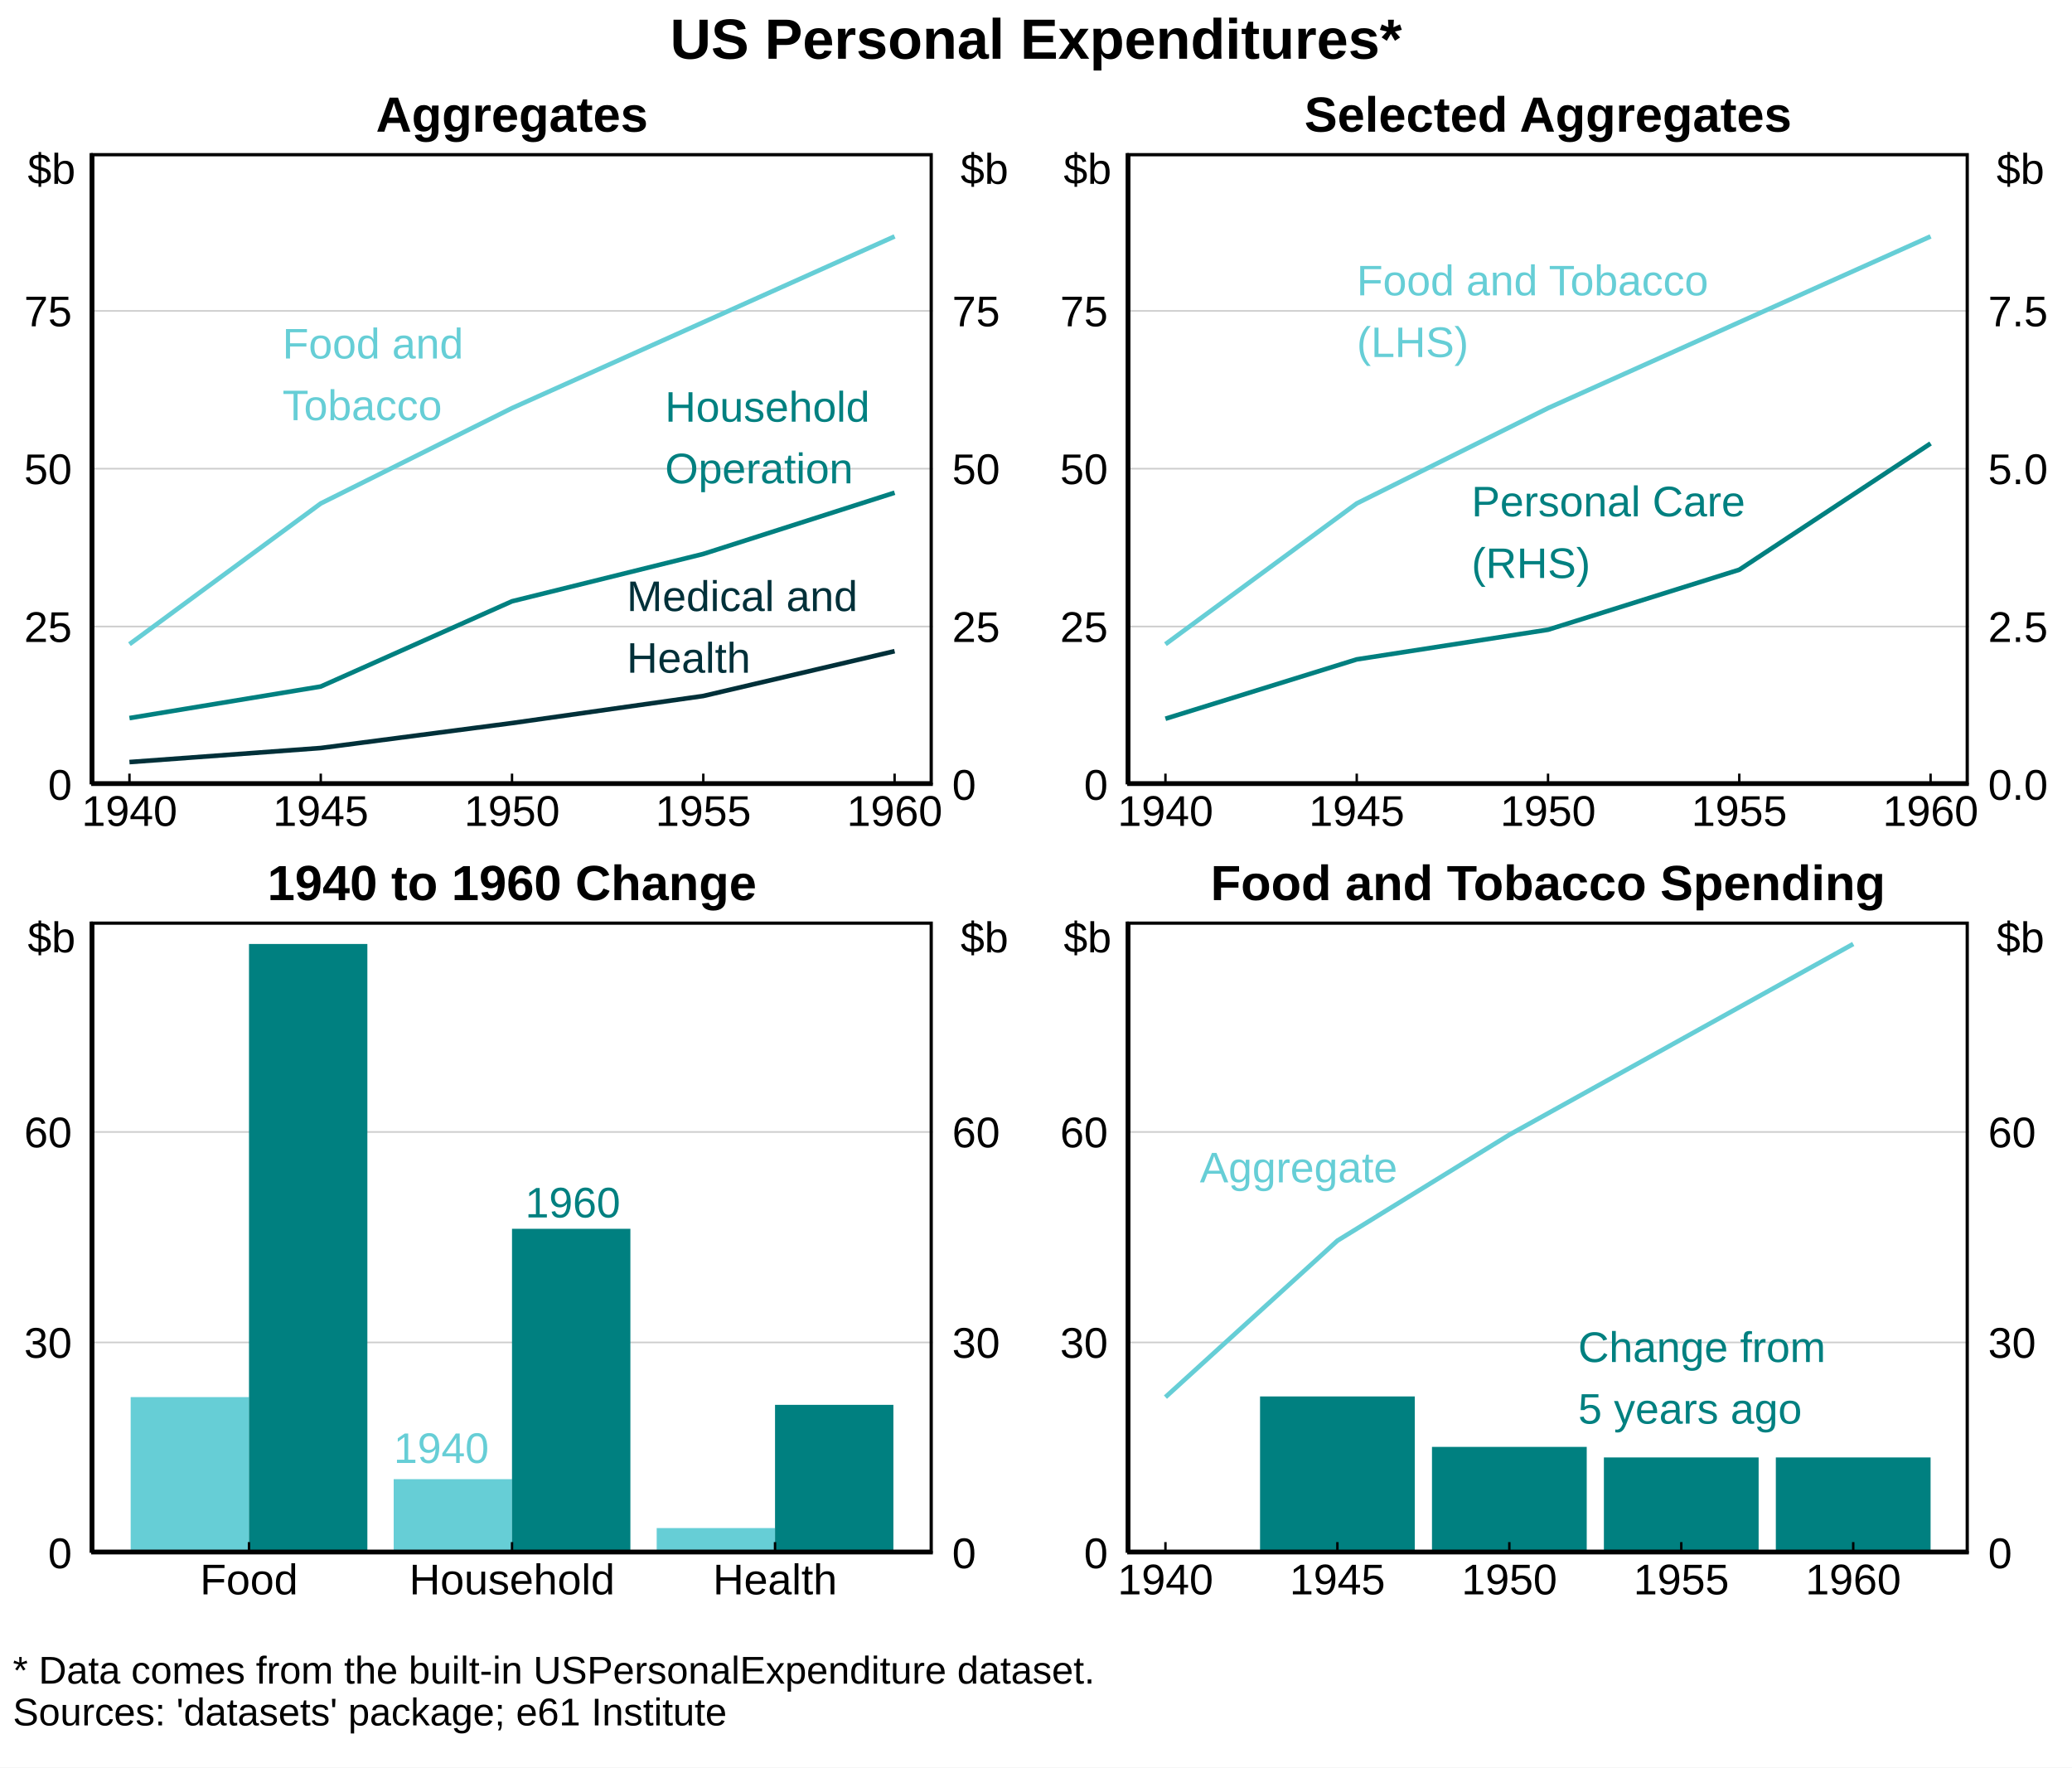
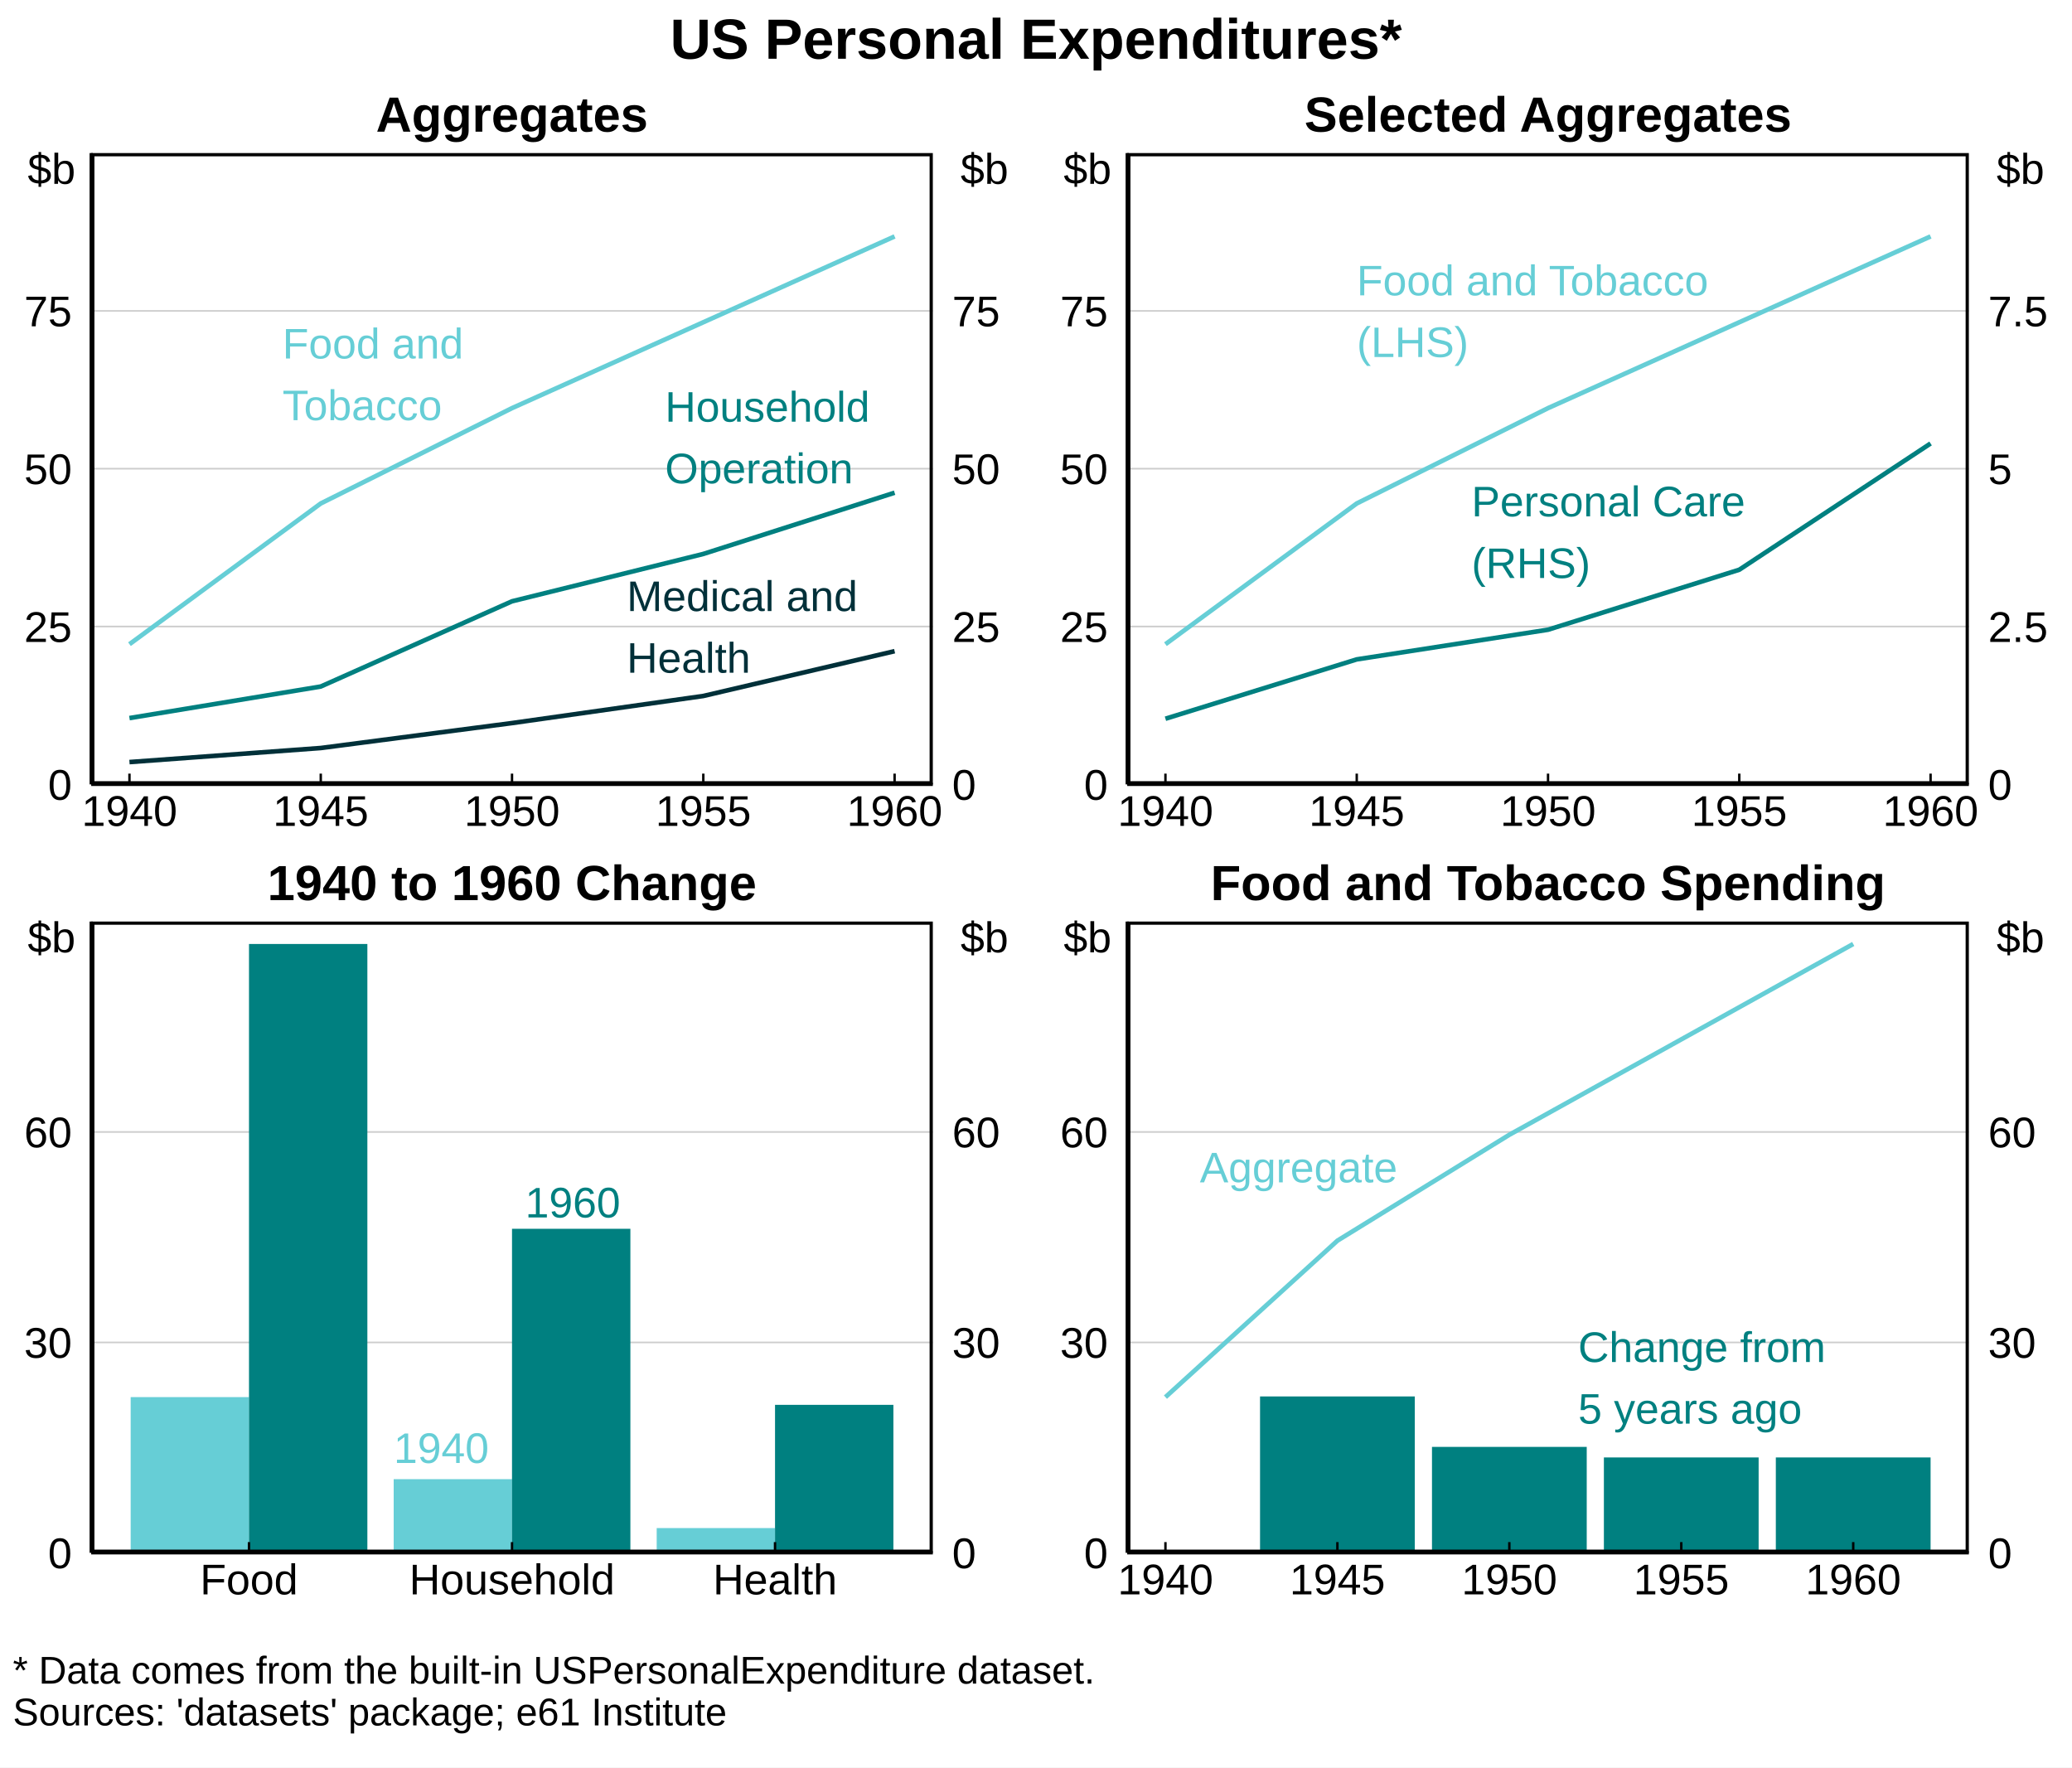
<svg xmlns="http://www.w3.org/2000/svg" class="svglite" width="481.89pt" height="411.02pt" viewBox="0 0 481.89 411.02">
  <defs>
    <style type="text/css">
    .svglite line, .svglite polyline, .svglite polygon, .svglite path, .svglite rect, .svglite circle {
      fill: none;
      stroke: #000000;
      stroke-linecap: round;
      stroke-linejoin: round;
      stroke-miterlimit: 10.00;
    }
    .svglite text {
      white-space: pre;
    }
  </style>
  </defs>
  <rect width="100%" height="100%" style="stroke: none; fill: #FFFFFF;" />
  <defs>
    <clipPath id="cpMC4wMHw0ODEuODl8MC4wMHw0MTEuMDI=">
      <rect x="0.00" y="0.00" width="481.89" height="411.02" />
    </clipPath>
  </defs>
  <g clip-path="url(#cpMC4wMHw0ODEuODl8MC4wMHw0MTEuMDI=)">
</g>
  <defs>
    <clipPath id="cpMC4wMHw0ODEuODl8MC4wMHwxNy44Nw==">
      <rect x="0.00" y="0.00" width="481.89" height="17.87" />
    </clipPath>
  </defs>
  <g clip-path="url(#cpMC4wMHw0ODEuODl8MC4wMHwxNy44Nw==)">
</g>
  <g clip-path="url(#cpMC4wMHw0ODEuODl8MC4wMHw0MTEuMDI=)">
    <text x="240.94" y="13.66" text-anchor="middle" style="font-size: 13.20px; font-weight: bold; font-family: &quot;Arial&quot;;" textLength="170.07px" lengthAdjust="spacingAndGlyphs">US Personal Expenditures*</text>
  </g>
  <defs>
    <clipPath id="cpMC4wMHw0ODEuODl8MTcuODd8Mzc1LjI4">
      <rect x="0.00" y="17.87" width="481.89" height="357.41" />
    </clipPath>
  </defs>
  <g clip-path="url(#cpMC4wMHw0ODEuODl8MTcuODd8Mzc1LjI4)">
</g>
  <g clip-path="url(#cpMC4wMHw0ODEuODl8MC4wMHw0MTEuMDI=)">
</g>
  <defs>
    <clipPath id="cpMC4wMHwyNDAuOTR8MjAuOTV8MTkzLjUw">
      <rect x="0.00" y="20.95" width="240.94" height="172.55" />
    </clipPath>
  </defs>
  <g clip-path="url(#cpMC4wMHwyNDAuOTR8MjAuOTV8MTkzLjUw)">
    <rect x="0.00" y="20.95" width="240.94" height="172.55" style="stroke-width: 0.75; stroke: none; fill: #FFFFFF;" />
  </g>
  <g clip-path="url(#cpMC4wMHw0ODEuODl8MC4wMHw0MTEuMDI=)">
</g>
  <defs>
    <clipPath id="cpMjEuMjF8MjE2Ljk1fDM1LjYwfDE4Mi40MQ==">
      <rect x="21.21" y="35.60" width="195.74" height="146.81" />
    </clipPath>
  </defs>
  <g clip-path="url(#cpMjEuMjF8MjE2Ljk1fDM1LjYwfDE4Mi40MQ==)">
    <rect x="21.21" y="35.60" width="195.74" height="146.81" style="stroke-width: 0.75; stroke: none; fill: #FFFFFF;" />
    <polyline points="21.21,182.41 216.95,182.41 " style="stroke-width: 0.38; stroke: #CDCDCD; stroke-linecap: butt;" />
    <polyline points="21.21,145.70 216.95,145.70 " style="stroke-width: 0.38; stroke: #CDCDCD; stroke-linecap: butt;" />
    <polyline points="21.21,109.00 216.95,109.00 " style="stroke-width: 0.38; stroke: #CDCDCD; stroke-linecap: butt;" />
    <polyline points="21.21,72.30 216.95,72.30 " style="stroke-width: 0.38; stroke: #CDCDCD; stroke-linecap: butt;" />
    <polyline points="30.11,149.81 74.60,117.08 119.08,94.91 163.57,74.94 208.06,54.98 " style="stroke-width: 1.07; stroke: #66CED6; stroke-linecap: butt;" />
    <polyline points="30.11,166.99 74.60,159.65 119.08,139.83 163.57,128.82 208.06,114.58 " style="stroke-width: 1.07; stroke: #008080; stroke-linecap: butt;" />
    <polyline points="30.11,177.22 74.60,173.95 119.08,168.15 163.57,161.85 208.06,151.43 " style="stroke-width: 1.07; stroke: #003039; stroke-linecap: butt;" />
    <text x="65.70" y="83.37" style="font-size: 9.96px;fill: #66CED6; font-family: &quot;Arial&quot;;" textLength="42.06px" lengthAdjust="spacingAndGlyphs">Food and</text>
    <text x="65.70" y="97.71" style="font-size: 9.96px;fill: #66CED6; font-family: &quot;Arial&quot;;" textLength="37.07px" lengthAdjust="spacingAndGlyphs">Tobacco</text>
    <text x="154.67" y="98.06" style="font-size: 9.96px;fill: #008080; font-family: &quot;Arial&quot;;" textLength="47.59px" lengthAdjust="spacingAndGlyphs">Household</text>
    <text x="154.67" y="112.40" style="font-size: 9.96px;fill: #008080; font-family: &quot;Arial&quot;;" textLength="43.71px" lengthAdjust="spacingAndGlyphs">Operation</text>
    <text x="145.77" y="142.10" style="font-size: 9.96px;fill: #003039; font-family: &quot;Arial&quot;;" textLength="53.67px" lengthAdjust="spacingAndGlyphs">Medical and</text>
    <text x="145.77" y="156.44" style="font-size: 9.96px;fill: #003039; font-family: &quot;Arial&quot;;" textLength="28.77px" lengthAdjust="spacingAndGlyphs">Health</text>
    <rect x="21.21" y="35.60" width="195.74" height="146.81" style="stroke-width: 1.50;" />
  </g>
  <g clip-path="url(#cpMC4wMHw0ODEuODl8MC4wMHw0MTEuMDI=)">
    <polyline points="21.21,182.41 21.21,35.60 " style="stroke-width: 0.75; stroke-linecap: butt;" />
    <text x="16.73" y="185.99" text-anchor="end" style="font-size: 10.00px; font-family: &quot;Arial&quot;;" textLength="5.57px" lengthAdjust="spacingAndGlyphs">0</text>
    <text x="16.73" y="149.29" text-anchor="end" style="font-size: 10.00px; font-family: &quot;Arial&quot;;" textLength="11.13px" lengthAdjust="spacingAndGlyphs">25</text>
    <text x="16.73" y="112.58" text-anchor="end" style="font-size: 10.00px; font-family: &quot;Arial&quot;;" textLength="11.13px" lengthAdjust="spacingAndGlyphs">50</text>
    <text x="16.73" y="75.88" text-anchor="end" style="font-size: 10.00px; font-family: &quot;Arial&quot;;" textLength="11.13px" lengthAdjust="spacingAndGlyphs">75</text>
    <text x="221.44" y="185.99" style="font-size: 10.00px; font-family: &quot;Arial&quot;;" textLength="5.57px" lengthAdjust="spacingAndGlyphs">0</text>
    <text x="221.44" y="149.29" style="font-size: 10.00px; font-family: &quot;Arial&quot;;" textLength="11.13px" lengthAdjust="spacingAndGlyphs">25</text>
    <text x="221.44" y="112.58" style="font-size: 10.00px; font-family: &quot;Arial&quot;;" textLength="11.13px" lengthAdjust="spacingAndGlyphs">50</text>
    <text x="221.44" y="75.88" style="font-size: 10.00px; font-family: &quot;Arial&quot;;" textLength="11.13px" lengthAdjust="spacingAndGlyphs">75</text>
    <polyline points="21.21,182.41 216.95,182.41 " style="stroke-width: 0.75; stroke-linecap: butt;" />
    <polyline points="30.11,179.91 30.11,182.41 " style="stroke-width: 0.56; stroke-linecap: butt;" />
    <polyline points="74.60,179.91 74.60,182.41 " style="stroke-width: 0.56; stroke-linecap: butt;" />
    <polyline points="119.08,179.91 119.08,182.41 " style="stroke-width: 0.56; stroke-linecap: butt;" />
    <polyline points="163.57,179.91 163.57,182.41 " style="stroke-width: 0.56; stroke-linecap: butt;" />
    <polyline points="208.06,179.91 208.06,182.41 " style="stroke-width: 0.56; stroke-linecap: butt;" />
    <text x="30.11" y="192.06" text-anchor="middle" style="font-size: 10.00px; font-family: &quot;Arial&quot;;" textLength="22.26px" lengthAdjust="spacingAndGlyphs">1940</text>
    <text x="74.60" y="192.06" text-anchor="middle" style="font-size: 10.00px; font-family: &quot;Arial&quot;;" textLength="22.26px" lengthAdjust="spacingAndGlyphs">1945</text>
    <text x="119.08" y="192.06" text-anchor="middle" style="font-size: 10.00px; font-family: &quot;Arial&quot;;" textLength="22.26px" lengthAdjust="spacingAndGlyphs">1950</text>
    <text x="163.57" y="192.06" text-anchor="middle" style="font-size: 10.00px; font-family: &quot;Arial&quot;;" textLength="22.26px" lengthAdjust="spacingAndGlyphs">1955</text>
    <text x="208.06" y="192.06" text-anchor="middle" style="font-size: 10.00px; font-family: &quot;Arial&quot;;" textLength="22.26px" lengthAdjust="spacingAndGlyphs">1960</text>
    <text x="11.99" y="42.76" text-anchor="middle" style="font-size: 10.00px; font-family: &quot;Arial&quot;;" textLength="11.13px" lengthAdjust="spacingAndGlyphs">$b</text>
    <text x="228.96" y="42.76" text-anchor="middle" style="font-size: 10.00px; font-family: &quot;Arial&quot;;" textLength="11.13px" lengthAdjust="spacingAndGlyphs">$b</text>
    <text x="119.08" y="30.62" text-anchor="middle" style="font-size: 11.50px; font-weight: bold; font-family: &quot;Arial&quot;;" textLength="63.26px" lengthAdjust="spacingAndGlyphs">Aggregates</text>
  </g>
  <defs>
    <clipPath id="cpMjQwLjk0fDQ4MS44OXwyMC45NXwxOTMuNTA=">
      <rect x="240.94" y="20.95" width="240.94" height="172.55" />
    </clipPath>
  </defs>
  <g clip-path="url(#cpMjQwLjk0fDQ4MS44OXwyMC45NXwxOTMuNTA=)">
    <rect x="240.94" y="20.95" width="240.94" height="172.55" style="stroke-width: 0.75; stroke: none; fill: #FFFFFF;" />
  </g>
  <g clip-path="url(#cpMC4wMHw0ODEuODl8MC4wMHw0MTEuMDI=)">
</g>
  <defs>
    <clipPath id="cpMjYyLjE2fDQ1Ny45MHwzNS42MHwxODIuNDE=">
      <rect x="262.16" y="35.60" width="195.74" height="146.81" />
    </clipPath>
  </defs>
  <g clip-path="url(#cpMjYyLjE2fDQ1Ny45MHwzNS42MHwxODIuNDE=)">
    <rect x="262.16" y="35.60" width="195.74" height="146.81" style="stroke-width: 0.75; stroke: none; fill: #FFFFFF;" />
    <polyline points="262.16,182.41 457.90,182.41 " style="stroke-width: 0.38; stroke: #CDCDCD; stroke-linecap: butt;" />
    <polyline points="262.16,145.70 457.90,145.70 " style="stroke-width: 0.38; stroke: #CDCDCD; stroke-linecap: butt;" />
    <polyline points="262.16,109.00 457.90,109.00 " style="stroke-width: 0.38; stroke: #CDCDCD; stroke-linecap: butt;" />
    <polyline points="262.16,72.30 457.90,72.30 " style="stroke-width: 0.38; stroke: #CDCDCD; stroke-linecap: butt;" />
    <polyline points="271.05,149.81 315.54,117.08 360.03,94.91 404.51,74.94 449.00,54.98 " style="stroke-width: 1.07; stroke: #66CED6; stroke-linecap: butt;" />
    <polyline points="271.05,167.14 315.54,153.34 360.03,146.44 404.51,132.49 449.00,103.13 " style="stroke-width: 1.07; stroke: #008080; stroke-linecap: butt;" />
    <text x="315.54" y="68.69" style="font-size: 9.96px;fill: #66CED6; font-family: &quot;Arial&quot;;" textLength="81.72px" lengthAdjust="spacingAndGlyphs">Food and Tobacco</text>
    <text x="315.54" y="83.03" style="font-size: 9.96px;fill: #66CED6; font-family: &quot;Arial&quot;;" textLength="25.98px" lengthAdjust="spacingAndGlyphs">(LHS)</text>
    <text x="342.23" y="120.08" style="font-size: 9.96px;fill: #008080; font-family: &quot;Arial&quot;;" textLength="63.62px" lengthAdjust="spacingAndGlyphs">Personal Care</text>
    <text x="342.23" y="134.42" style="font-size: 9.96px;fill: #008080; font-family: &quot;Arial&quot;;" textLength="27.63px" lengthAdjust="spacingAndGlyphs">(RHS)</text>
    <rect x="262.16" y="35.60" width="195.74" height="146.81" style="stroke-width: 1.50;" />
  </g>
  <g clip-path="url(#cpMC4wMHw0ODEuODl8MC4wMHw0MTEuMDI=)">
    <polyline points="262.16,182.41 262.16,35.60 " style="stroke-width: 0.75; stroke-linecap: butt;" />
    <text x="257.67" y="185.99" text-anchor="end" style="font-size: 10.00px; font-family: &quot;Arial&quot;;" textLength="5.57px" lengthAdjust="spacingAndGlyphs">0</text>
    <text x="257.67" y="149.29" text-anchor="end" style="font-size: 10.00px; font-family: &quot;Arial&quot;;" textLength="11.13px" lengthAdjust="spacingAndGlyphs">25</text>
    <text x="257.67" y="112.58" text-anchor="end" style="font-size: 10.00px; font-family: &quot;Arial&quot;;" textLength="11.13px" lengthAdjust="spacingAndGlyphs">50</text>
    <text x="257.67" y="75.88" text-anchor="end" style="font-size: 10.00px; font-family: &quot;Arial&quot;;" textLength="11.13px" lengthAdjust="spacingAndGlyphs">75</text>
-     <text x="462.38" y="185.99" style="font-size: 10.00px; font-family: &quot;Arial&quot;;" textLength="13.91px" lengthAdjust="spacingAndGlyphs">0.0</text>
+     <text x="462.38" y="185.99" style="font-size: 10.00px; font-family: &quot;Arial&quot;;" textLength="5.57px" lengthAdjust="spacingAndGlyphs">0</text>
    <text x="462.38" y="149.29" style="font-size: 10.00px; font-family: &quot;Arial&quot;;" textLength="13.91px" lengthAdjust="spacingAndGlyphs">2.5</text>
-     <text x="462.38" y="112.58" style="font-size: 10.00px; font-family: &quot;Arial&quot;;" textLength="13.91px" lengthAdjust="spacingAndGlyphs">5.0</text>
+     <text x="462.38" y="112.58" style="font-size: 10.00px; font-family: &quot;Arial&quot;;" textLength="5.57px" lengthAdjust="spacingAndGlyphs">5</text>
    <text x="462.38" y="75.88" style="font-size: 10.00px; font-family: &quot;Arial&quot;;" textLength="13.91px" lengthAdjust="spacingAndGlyphs">7.5</text>
    <polyline points="262.16,182.41 457.90,182.41 " style="stroke-width: 0.75; stroke-linecap: butt;" />
    <polyline points="271.05,179.91 271.05,182.41 " style="stroke-width: 0.56; stroke-linecap: butt;" />
    <polyline points="315.54,179.91 315.54,182.41 " style="stroke-width: 0.56; stroke-linecap: butt;" />
    <polyline points="360.03,179.91 360.03,182.41 " style="stroke-width: 0.56; stroke-linecap: butt;" />
    <polyline points="404.51,179.91 404.51,182.41 " style="stroke-width: 0.56; stroke-linecap: butt;" />
    <polyline points="449.00,179.91 449.00,182.41 " style="stroke-width: 0.56; stroke-linecap: butt;" />
    <text x="271.05" y="192.06" text-anchor="middle" style="font-size: 10.00px; font-family: &quot;Arial&quot;;" textLength="22.26px" lengthAdjust="spacingAndGlyphs">1940</text>
    <text x="315.54" y="192.06" text-anchor="middle" style="font-size: 10.00px; font-family: &quot;Arial&quot;;" textLength="22.26px" lengthAdjust="spacingAndGlyphs">1945</text>
    <text x="360.03" y="192.06" text-anchor="middle" style="font-size: 10.00px; font-family: &quot;Arial&quot;;" textLength="22.26px" lengthAdjust="spacingAndGlyphs">1950</text>
    <text x="404.51" y="192.06" text-anchor="middle" style="font-size: 10.00px; font-family: &quot;Arial&quot;;" textLength="22.26px" lengthAdjust="spacingAndGlyphs">1955</text>
    <text x="449.00" y="192.06" text-anchor="middle" style="font-size: 10.00px; font-family: &quot;Arial&quot;;" textLength="22.26px" lengthAdjust="spacingAndGlyphs">1960</text>
    <text x="252.93" y="42.76" text-anchor="middle" style="font-size: 10.00px; font-family: &quot;Arial&quot;;" textLength="11.13px" lengthAdjust="spacingAndGlyphs">$b</text>
    <text x="469.90" y="42.76" text-anchor="middle" style="font-size: 10.00px; font-family: &quot;Arial&quot;;" textLength="11.13px" lengthAdjust="spacingAndGlyphs">$b</text>
    <text x="360.03" y="30.62" text-anchor="middle" style="font-size: 11.50px; font-weight: bold; font-family: &quot;Arial&quot;;" textLength="113.33px" lengthAdjust="spacingAndGlyphs">Selected Aggregates</text>
  </g>
  <defs>
    <clipPath id="cpMC4wMHwyNDAuOTR8MTk5LjY1fDM3Mi4yMQ==">
      <rect x="0.00" y="199.65" width="240.94" height="172.55" />
    </clipPath>
  </defs>
  <g clip-path="url(#cpMC4wMHwyNDAuOTR8MTk5LjY1fDM3Mi4yMQ==)">
    <rect x="0.00" y="199.65" width="240.94" height="172.55" style="stroke-width: 0.75; stroke: none; fill: #FFFFFF;" />
  </g>
  <g clip-path="url(#cpMC4wMHw0ODEuODl8MC4wMHw0MTEuMDI=)">
</g>
  <defs>
    <clipPath id="cpMjEuMjF8MjE2Ljk1fDIxNC4zMHwzNjEuMTE=">
      <rect x="21.21" y="214.30" width="195.74" height="146.81" />
    </clipPath>
  </defs>
  <g clip-path="url(#cpMjEuMjF8MjE2Ljk1fDIxNC4zMHwzNjEuMTE=)">
    <rect x="21.21" y="214.30" width="195.74" height="146.81" style="stroke-width: 0.75; stroke: none; fill: #FFFFFF;" />
    <polyline points="21.21,361.11 216.95,361.11 " style="stroke-width: 0.38; stroke: #CDCDCD; stroke-linecap: butt;" />
    <polyline points="21.21,312.18 216.95,312.18 " style="stroke-width: 0.38; stroke: #CDCDCD; stroke-linecap: butt;" />
    <polyline points="21.21,263.24 216.95,263.24 " style="stroke-width: 0.38; stroke: #CDCDCD; stroke-linecap: butt;" />
    <rect x="30.39" y="324.90" width="27.53" height="36.21" style="stroke-width: 1.07; stroke: none; stroke-linecap: butt; stroke-linejoin: miter; fill: #66CED6;" />
    <rect x="91.56" y="343.98" width="27.53" height="17.13" style="stroke-width: 1.07; stroke: none; stroke-linecap: butt; stroke-linejoin: miter; fill: #66CED6;" />
    <rect x="152.73" y="355.35" width="27.53" height="5.76" style="stroke-width: 1.07; stroke: none; stroke-linecap: butt; stroke-linejoin: miter; fill: #66CED6;" />
    <rect x="57.91" y="219.52" width="27.53" height="141.59" style="stroke-width: 1.07; stroke: none; stroke-linecap: butt; stroke-linejoin: miter; fill: #008080;" />
    <rect x="119.08" y="285.75" width="27.53" height="75.36" style="stroke-width: 1.07; stroke: none; stroke-linecap: butt; stroke-linejoin: miter; fill: #008080;" />
    <rect x="180.25" y="326.69" width="27.53" height="34.42" style="stroke-width: 1.07; stroke: none; stroke-linecap: butt; stroke-linejoin: miter; fill: #008080;" />
    <text x="91.56" y="340.21" style="font-size: 9.96px;fill: #66CED6; font-family: &quot;Arial&quot;;" textLength="22.15px" lengthAdjust="spacingAndGlyphs">1940</text>
    <text x="122.14" y="283.12" style="font-size: 9.96px;fill: #008080; font-family: &quot;Arial&quot;;" textLength="22.15px" lengthAdjust="spacingAndGlyphs">1960</text>
    <rect x="21.21" y="214.30" width="195.74" height="146.81" style="stroke-width: 1.50;" />
  </g>
  <g clip-path="url(#cpMC4wMHw0ODEuODl8MC4wMHw0MTEuMDI=)">
    <polyline points="21.21,361.11 21.21,214.30 " style="stroke-width: 0.75; stroke-linecap: butt;" />
    <text x="16.73" y="364.69" text-anchor="end" style="font-size: 10.00px; font-family: &quot;Arial&quot;;" textLength="5.57px" lengthAdjust="spacingAndGlyphs">0</text>
    <text x="16.73" y="315.76" text-anchor="end" style="font-size: 10.00px; font-family: &quot;Arial&quot;;" textLength="11.13px" lengthAdjust="spacingAndGlyphs">30</text>
    <text x="16.73" y="266.82" text-anchor="end" style="font-size: 10.00px; font-family: &quot;Arial&quot;;" textLength="11.13px" lengthAdjust="spacingAndGlyphs">60</text>
    <text x="221.44" y="364.69" style="font-size: 10.00px; font-family: &quot;Arial&quot;;" textLength="5.57px" lengthAdjust="spacingAndGlyphs">0</text>
    <text x="221.44" y="315.76" style="font-size: 10.00px; font-family: &quot;Arial&quot;;" textLength="11.13px" lengthAdjust="spacingAndGlyphs">30</text>
    <text x="221.44" y="266.82" style="font-size: 10.00px; font-family: &quot;Arial&quot;;" textLength="11.13px" lengthAdjust="spacingAndGlyphs">60</text>
    <polyline points="21.21,361.11 216.95,361.11 " style="stroke-width: 0.75; stroke-linecap: butt;" />
    <polyline points="57.91,358.62 57.91,361.11 " style="stroke-width: 0.56; stroke-linecap: butt;" />
    <polyline points="119.08,358.62 119.08,361.11 " style="stroke-width: 0.56; stroke-linecap: butt;" />
    <polyline points="180.25,358.62 180.25,361.11 " style="stroke-width: 0.56; stroke-linecap: butt;" />
    <text x="57.91" y="370.77" text-anchor="middle" style="font-size: 10.00px; font-family: &quot;Arial&quot;;" textLength="22.80px" lengthAdjust="spacingAndGlyphs">Food</text>
    <text x="119.08" y="370.77" text-anchor="middle" style="font-size: 10.00px; font-family: &quot;Arial&quot;;" textLength="47.84px" lengthAdjust="spacingAndGlyphs">Household</text>
    <text x="180.25" y="370.77" text-anchor="middle" style="font-size: 10.00px; font-family: &quot;Arial&quot;;" textLength="28.92px" lengthAdjust="spacingAndGlyphs">Health</text>
    <text x="11.99" y="221.47" text-anchor="middle" style="font-size: 10.00px; font-family: &quot;Arial&quot;;" textLength="11.13px" lengthAdjust="spacingAndGlyphs">$b</text>
    <text x="228.96" y="221.47" text-anchor="middle" style="font-size: 10.00px; font-family: &quot;Arial&quot;;" textLength="11.13px" lengthAdjust="spacingAndGlyphs">$b</text>
    <text x="119.08" y="209.32" text-anchor="middle" style="font-size: 11.50px; font-weight: bold; font-family: &quot;Arial&quot;;" textLength="113.77px" lengthAdjust="spacingAndGlyphs">1940 to 1960 Change</text>
  </g>
  <defs>
    <clipPath id="cpMjQwLjk0fDQ4MS44OXwxOTkuNjV8MzcyLjIx">
      <rect x="240.94" y="199.65" width="240.94" height="172.55" />
    </clipPath>
  </defs>
  <g clip-path="url(#cpMjQwLjk0fDQ4MS44OXwxOTkuNjV8MzcyLjIx)">
    <rect x="240.94" y="199.65" width="240.94" height="172.55" style="stroke-width: 0.75; stroke: none; fill: #FFFFFF;" />
  </g>
  <g clip-path="url(#cpMC4wMHw0ODEuODl8MC4wMHw0MTEuMDI=)">
</g>
  <defs>
    <clipPath id="cpMjYyLjE2fDQ1Ny45MHwyMTQuMzB8MzYxLjEx">
      <rect x="262.16" y="214.30" width="195.74" height="146.81" />
    </clipPath>
  </defs>
  <g clip-path="url(#cpMjYyLjE2fDQ1Ny45MHwyMTQuMzB8MzYxLjEx)">
    <rect x="262.16" y="214.30" width="195.74" height="146.81" style="stroke-width: 0.75; stroke: none; fill: #FFFFFF;" />
    <polyline points="262.16,361.11 457.90,361.11 " style="stroke-width: 0.38; stroke: #CDCDCD; stroke-linecap: butt;" />
    <polyline points="262.16,312.18 457.90,312.18 " style="stroke-width: 0.38; stroke: #CDCDCD; stroke-linecap: butt;" />
    <polyline points="262.16,263.24 457.90,263.24 " style="stroke-width: 0.38; stroke: #CDCDCD; stroke-linecap: butt;" />
    <polyline points="271.05,324.90 311.04,288.52 351.03,263.89 391.02,241.71 431.01,219.52 " style="stroke-width: 1.07; stroke: #66CED6; stroke-linecap: butt;" />
    <rect x="293.05" y="324.74" width="35.99" height="36.38" style="stroke-width: 1.07; stroke: none; stroke-linecap: butt; stroke-linejoin: miter; fill: #008080;" />
    <rect x="333.04" y="336.48" width="35.99" height="24.63" style="stroke-width: 1.07; stroke: none; stroke-linecap: butt; stroke-linejoin: miter; fill: #008080;" />
    <rect x="373.02" y="338.93" width="35.99" height="22.18" style="stroke-width: 1.07; stroke: none; stroke-linecap: butt; stroke-linejoin: miter; fill: #008080;" />
    <rect x="413.01" y="338.93" width="35.99" height="22.18" style="stroke-width: 1.07; stroke: none; stroke-linecap: butt; stroke-linejoin: miter; fill: #008080;" />
    <text x="279.05" y="274.96" style="font-size: 9.96px;fill: #66CED6; font-family: &quot;Arial&quot;;" textLength="45.94px" lengthAdjust="spacingAndGlyphs">Aggregate</text>
    <text x="367.03" y="316.73" style="font-size: 9.96px;fill: #008080; font-family: &quot;Arial&quot;;" textLength="57.54px" lengthAdjust="spacingAndGlyphs">Change from</text>
    <text x="367.03" y="331.07" style="font-size: 9.96px;fill: #008080; font-family: &quot;Arial&quot;;" textLength="52.01px" lengthAdjust="spacingAndGlyphs">5 years ago</text>
    <rect x="262.16" y="214.30" width="195.74" height="146.81" style="stroke-width: 1.50;" />
  </g>
  <g clip-path="url(#cpMC4wMHw0ODEuODl8MC4wMHw0MTEuMDI=)">
    <polyline points="262.16,361.11 262.16,214.30 " style="stroke-width: 0.75; stroke-linecap: butt;" />
    <text x="257.67" y="364.69" text-anchor="end" style="font-size: 10.00px; font-family: &quot;Arial&quot;;" textLength="5.57px" lengthAdjust="spacingAndGlyphs">0</text>
    <text x="257.67" y="315.76" text-anchor="end" style="font-size: 10.00px; font-family: &quot;Arial&quot;;" textLength="11.13px" lengthAdjust="spacingAndGlyphs">30</text>
    <text x="257.67" y="266.82" text-anchor="end" style="font-size: 10.00px; font-family: &quot;Arial&quot;;" textLength="11.13px" lengthAdjust="spacingAndGlyphs">60</text>
    <text x="462.38" y="364.69" style="font-size: 10.00px; font-family: &quot;Arial&quot;;" textLength="5.57px" lengthAdjust="spacingAndGlyphs">0</text>
    <text x="462.38" y="315.76" style="font-size: 10.00px; font-family: &quot;Arial&quot;;" textLength="11.13px" lengthAdjust="spacingAndGlyphs">30</text>
    <text x="462.38" y="266.82" style="font-size: 10.00px; font-family: &quot;Arial&quot;;" textLength="11.13px" lengthAdjust="spacingAndGlyphs">60</text>
    <polyline points="262.16,361.11 457.90,361.11 " style="stroke-width: 0.75; stroke-linecap: butt;" />
    <polyline points="271.05,358.62 271.05,361.11 " style="stroke-width: 0.56; stroke-linecap: butt;" />
    <polyline points="311.04,358.62 311.04,361.11 " style="stroke-width: 0.56; stroke-linecap: butt;" />
    <polyline points="351.03,358.62 351.03,361.11 " style="stroke-width: 0.56; stroke-linecap: butt;" />
    <polyline points="391.02,358.62 391.02,361.11 " style="stroke-width: 0.56; stroke-linecap: butt;" />
    <polyline points="431.01,358.62 431.01,361.11 " style="stroke-width: 0.56; stroke-linecap: butt;" />
    <text x="271.05" y="370.77" text-anchor="middle" style="font-size: 10.00px; font-family: &quot;Arial&quot;;" textLength="22.26px" lengthAdjust="spacingAndGlyphs">1940</text>
    <text x="311.04" y="370.77" text-anchor="middle" style="font-size: 10.00px; font-family: &quot;Arial&quot;;" textLength="22.26px" lengthAdjust="spacingAndGlyphs">1945</text>
    <text x="351.03" y="370.77" text-anchor="middle" style="font-size: 10.00px; font-family: &quot;Arial&quot;;" textLength="22.26px" lengthAdjust="spacingAndGlyphs">1950</text>
    <text x="391.02" y="370.77" text-anchor="middle" style="font-size: 10.00px; font-family: &quot;Arial&quot;;" textLength="22.26px" lengthAdjust="spacingAndGlyphs">1955</text>
    <text x="431.01" y="370.77" text-anchor="middle" style="font-size: 10.00px; font-family: &quot;Arial&quot;;" textLength="22.26px" lengthAdjust="spacingAndGlyphs">1960</text>
    <text x="252.93" y="221.47" text-anchor="middle" style="font-size: 10.00px; font-family: &quot;Arial&quot;;" textLength="11.13px" lengthAdjust="spacingAndGlyphs">$b</text>
    <text x="469.90" y="221.47" text-anchor="middle" style="font-size: 10.00px; font-family: &quot;Arial&quot;;" textLength="11.13px" lengthAdjust="spacingAndGlyphs">$b</text>
    <text x="360.03" y="209.32" text-anchor="middle" style="font-size: 11.50px; font-weight: bold; font-family: &quot;Arial&quot;;" textLength="156.97px" lengthAdjust="spacingAndGlyphs">Food and Tobacco Spending</text>
  </g>
  <defs>
    <clipPath id="cpMC4wMHw0ODEuODl8Mzc1LjI4fDQxMS4wMg==">
      <rect x="0.00" y="375.28" width="481.89" height="35.74" />
    </clipPath>
  </defs>
  <g clip-path="url(#cpMC4wMHw0ODEuODl8Mzc1LjI4fDQxMS4wMg==)">
</g>
  <g clip-path="url(#cpMC4wMHw0ODEuODl8MC4wMHw0MTEuMDI=)">
    <text x="2.99" y="391.52" style="font-size: 9.00px; font-family: &quot;Arial&quot;;" textLength="251.57px" lengthAdjust="spacingAndGlyphs">* Data comes from the built-in USPersonalExpenditure dataset.</text>
    <text x="2.99" y="401.24" style="font-size: 9.00px; font-family: &quot;Arial&quot;;" textLength="166.00px" lengthAdjust="spacingAndGlyphs">Sources: 'datasets' package; e61 Institute</text>
  </g>
</svg>
